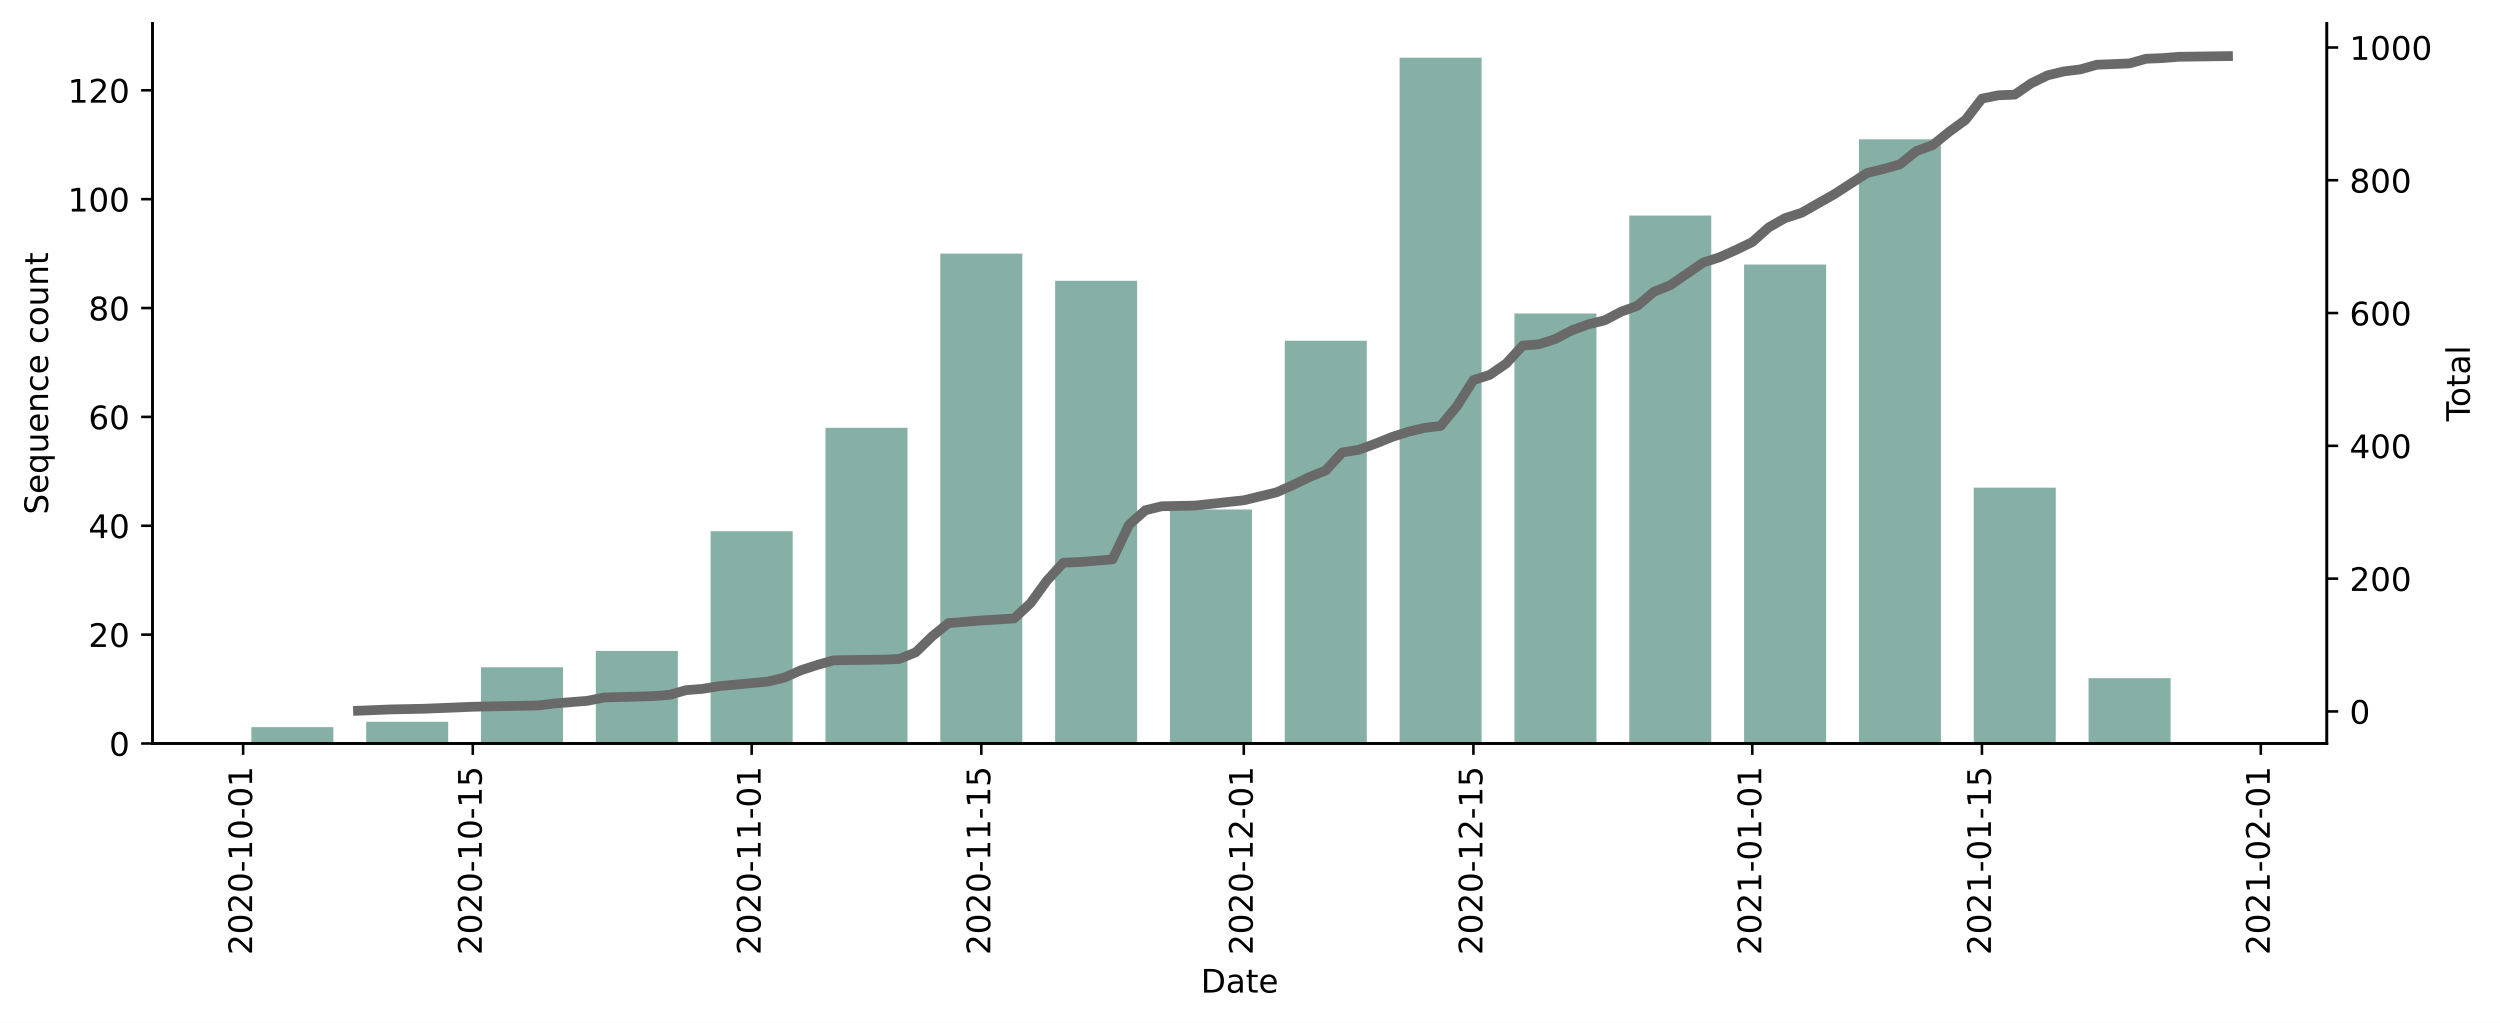
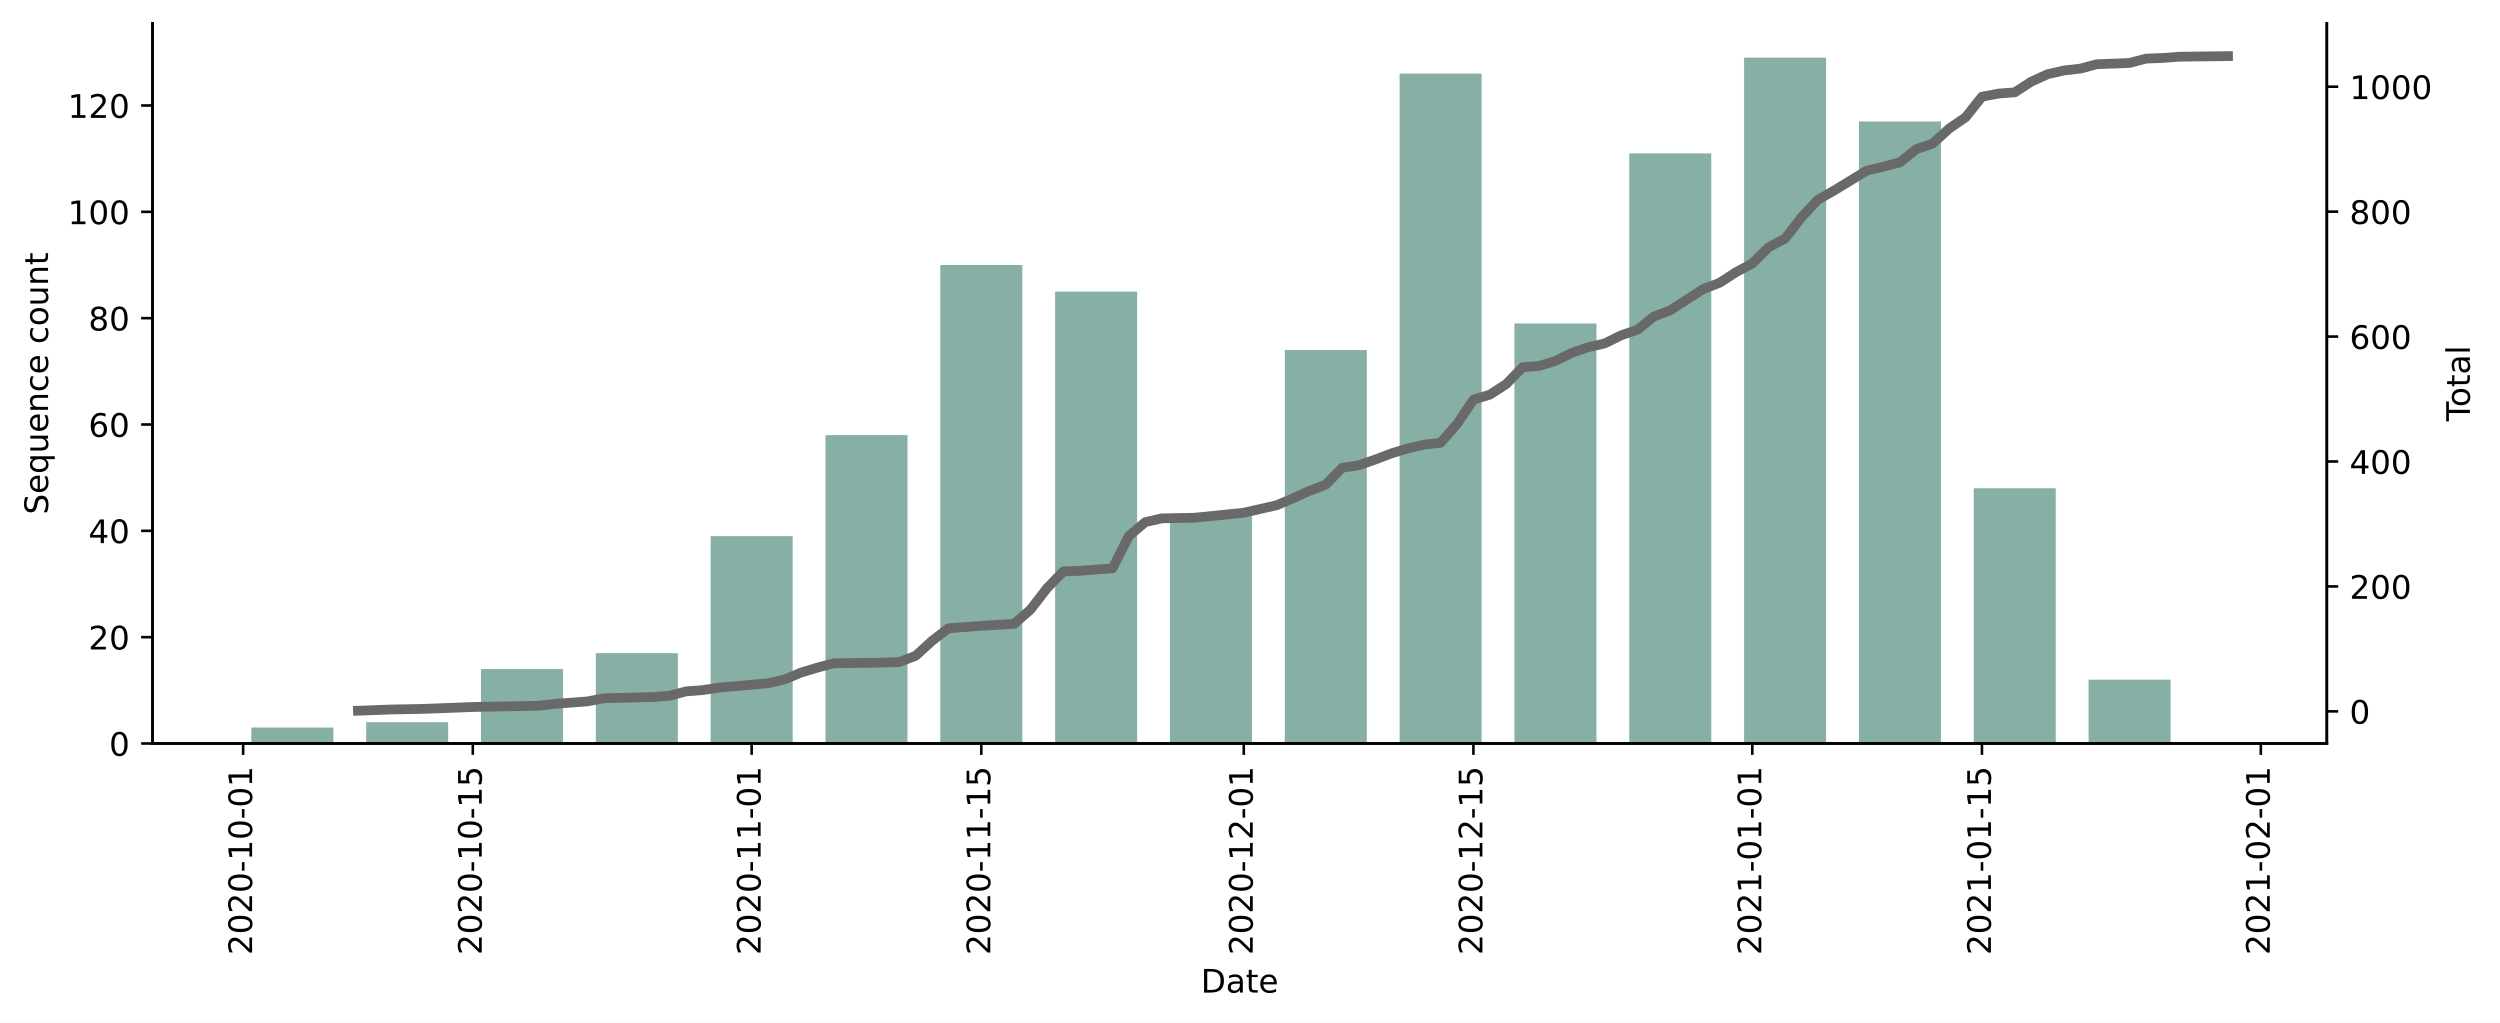
<svg xmlns="http://www.w3.org/2000/svg" xmlns:xlink="http://www.w3.org/1999/xlink" height="314.954pt" version="1.1" viewBox="0 0 769.894 314.954" width="769.894pt">
  <defs>
    <style type="text/css">*{stroke-linecap:butt;stroke-linejoin:round;}</style>
  </defs>
  <g id="figure_1">
    <g id="patch_1">
      <path d="M 0 314.954  L 769.894 314.954  L 769.894 0  L 0 0  z " style="fill:#ffffff;" />
    </g>
    <g id="axes_1">
      <g id="patch_2">
        <path d="M 46.966 228.96  L 716.566 228.96  L 716.566 7.2  L 46.966 7.2  z " style="fill:#ffffff;" />
      </g>
      <g id="patch_3">
-         <path clip-path="url(#pd4f99487d6)" d="M 77.402 228.96  L 102.66 228.96  L 102.66 223.931  L 77.402 223.931  z " style="fill:#86b0a6;" />
+         <path clip-path="url(#pb00c4562de)" d="M 77.402 228.96  L 102.66 228.96  L 102.66 224.048  L 77.402 224.048  z " style="fill:#86b0a6;" />
      </g>
      <g id="patch_4">
-         <path clip-path="url(#pd4f99487d6)" d="M 112.764 228.96  L 138.022 228.96  L 138.022 222.255  L 112.764 222.255  z " style="fill:#86b0a6;" />
+         <path clip-path="url(#pb00c4562de)" d="M 112.764 228.96  L 138.022 228.96  L 138.022 222.411  L 112.764 222.411  z " style="fill:#86b0a6;" />
      </g>
      <g id="patch_5">
-         <path clip-path="url(#pd4f99487d6)" d="M 148.125 228.96  L 173.384 228.96  L 173.384 205.493  L 148.125 205.493  z " style="fill:#86b0a6;" />
+         <path clip-path="url(#pb00c4562de)" d="M 148.125 228.96  L 173.384 228.96  L 173.384 206.039  L 148.125 206.039  z " style="fill:#86b0a6;" />
      </g>
      <g id="patch_6">
-         <path clip-path="url(#pd4f99487d6)" d="M 183.487 228.96  L 208.746 228.96  L 208.746 200.465  L 183.487 200.465  z " style="fill:#86b0a6;" />
+         <path clip-path="url(#pb00c4562de)" d="M 183.487 228.96  L 208.746 228.96  L 208.746 201.127  L 183.487 201.127  z " style="fill:#86b0a6;" />
      </g>
      <g id="patch_7">
-         <path clip-path="url(#pd4f99487d6)" d="M 218.849 228.96  L 244.107 228.96  L 244.107 163.589  L 218.849 163.589  z " style="fill:#86b0a6;" />
+         <path clip-path="url(#pb00c4562de)" d="M 218.849 228.96  L 244.107 228.96  L 244.107 165.109  L 218.849 165.109  z " style="fill:#86b0a6;" />
      </g>
      <g id="patch_8">
-         <path clip-path="url(#pd4f99487d6)" d="M 254.211 228.96  L 279.469 228.96  L 279.469 131.741  L 254.211 131.741  z " style="fill:#86b0a6;" />
+         <path clip-path="url(#pb00c4562de)" d="M 254.211 228.96  L 279.469 228.96  L 279.469 134.002  L 254.211 134.002  z " style="fill:#86b0a6;" />
      </g>
      <g id="patch_9">
-         <path clip-path="url(#pd4f99487d6)" d="M 289.572 228.96  L 314.831 228.96  L 314.831 78.103  L 289.572 78.103  z " style="fill:#86b0a6;" />
+         <path clip-path="url(#pb00c4562de)" d="M 289.572 228.96  L 314.831 228.96  L 314.831 81.611  L 289.572 81.611  z " style="fill:#86b0a6;" />
      </g>
      <g id="patch_10">
-         <path clip-path="url(#pd4f99487d6)" d="M 324.934 228.96  L 350.193 228.96  L 350.193 86.484  L 324.934 86.484  z " style="fill:#86b0a6;" />
+         <path clip-path="url(#pb00c4562de)" d="M 324.934 228.96  L 350.193 228.96  L 350.193 89.797  L 324.934 89.797  z " style="fill:#86b0a6;" />
      </g>
      <g id="patch_11">
-         <path clip-path="url(#pd4f99487d6)" d="M 360.296 228.96  L 385.554 228.96  L 385.554 156.884  L 360.296 156.884  z " style="fill:#86b0a6;" />
+         <path clip-path="url(#pb00c4562de)" d="M 360.296 228.96  L 385.554 228.96  L 385.554 158.56  L 360.296 158.56  z " style="fill:#86b0a6;" />
      </g>
      <g id="patch_12">
-         <path clip-path="url(#pd4f99487d6)" d="M 395.658 228.96  L 420.916 228.96  L 420.916 104.922  L 395.658 104.922  z " style="fill:#86b0a6;" />
+         <path clip-path="url(#pb00c4562de)" d="M 395.658 228.96  L 420.916 228.96  L 420.916 107.807  L 395.658 107.807  z " style="fill:#86b0a6;" />
      </g>
      <g id="patch_13">
-         <path clip-path="url(#pd4f99487d6)" d="M 431.019 228.96  L 456.278 228.96  L 456.278 17.76  L 431.019 17.76  z " style="fill:#86b0a6;" />
+         <path clip-path="url(#pb00c4562de)" d="M 431.019 228.96  L 456.278 228.96  L 456.278 22.672  L 431.019 22.672  z " style="fill:#86b0a6;" />
      </g>
      <g id="patch_14">
-         <path clip-path="url(#pd4f99487d6)" d="M 466.381 228.96  L 491.64 228.96  L 491.64 96.541  L 466.381 96.541  z " style="fill:#86b0a6;" />
+         <path clip-path="url(#pb00c4562de)" d="M 466.381 228.96  L 491.64 228.96  L 491.64 99.62  L 466.381 99.62  z " style="fill:#86b0a6;" />
      </g>
      <g id="patch_15">
-         <path clip-path="url(#pd4f99487d6)" d="M 501.743 228.96  L 527.001 228.96  L 527.001 66.37  L 501.743 66.37  z " style="fill:#86b0a6;" />
+         <path clip-path="url(#pb00c4562de)" d="M 501.743 228.96  L 527.001 228.96  L 527.001 47.23  L 501.743 47.23  z " style="fill:#86b0a6;" />
      </g>
      <g id="patch_16">
-         <path clip-path="url(#pd4f99487d6)" d="M 537.105 228.96  L 562.363 228.96  L 562.363 81.455  L 537.105 81.455  z " style="fill:#86b0a6;" />
+         <path clip-path="url(#pb00c4562de)" d="M 537.105 228.96  L 562.363 228.96  L 562.363 17.76  L 537.105 17.76  z " style="fill:#86b0a6;" />
      </g>
      <g id="patch_17">
-         <path clip-path="url(#pd4f99487d6)" d="M 572.466 228.96  L 597.725 228.96  L 597.725 42.903  L 572.466 42.903  z " style="fill:#86b0a6;" />
+         <path clip-path="url(#pb00c4562de)" d="M 572.466 228.96  L 597.725 228.96  L 597.725 37.407  L 572.466 37.407  z " style="fill:#86b0a6;" />
      </g>
      <g id="patch_18">
-         <path clip-path="url(#pd4f99487d6)" d="M 607.828 228.96  L 633.087 228.96  L 633.087 150.179  L 607.828 150.179  z " style="fill:#86b0a6;" />
+         <path clip-path="url(#pb00c4562de)" d="M 607.828 228.96  L 633.087 228.96  L 633.087 150.374  L 607.828 150.374  z " style="fill:#86b0a6;" />
      </g>
      <g id="patch_19">
-         <path clip-path="url(#pd4f99487d6)" d="M 643.19 228.96  L 668.448 228.96  L 668.448 208.846  L 643.19 208.846  z " style="fill:#86b0a6;" />
+         <path clip-path="url(#pb00c4562de)" d="M 643.19 228.96  L 668.448 228.96  L 668.448 209.313  L 643.19 209.313  z " style="fill:#86b0a6;" />
      </g>
      <g id="matplotlib.axis_1">
        <g id="xtick_1">
          <g id="line2d_1">
            <defs>
-               <path d="M 0 0  L 0 3.5  " id="mf3983621ea" style="stroke:#000000;stroke-width:0.8;" />
+               <path d="M 0 0  L 0 3.5  " id="mc19932857e" style="stroke:#000000;stroke-width:0.8;" />
            </defs>
            <g>
-               <use style="stroke:#000000;stroke-width:0.8;" x="74.876" xlink:href="#mf3983621ea" y="228.96" />
+               <use style="stroke:#000000;stroke-width:0.8;" x="74.876" xlink:href="#mc19932857e" y="228.96" />
            </g>
          </g>
          <g id="text_1">
            <g transform="translate(77.63552 294.0756)rotate(-90)scale(0.1 -0.1)">
              <defs>
                <path d="M 19.188 8.297  L 53.609 8.297  L 53.609 0  L 7.328 0  L 7.328 8.297  Q 12.938 14.109 22.625 23.891  Q 32.328 33.688 34.812 36.531  Q 39.547 41.844 41.422 45.531  Q 43.312 49.219 43.312 52.781  Q 43.312 58.594 39.234 62.25  Q 35.156 65.922 28.609 65.922  Q 23.969 65.922 18.812 64.312  Q 13.672 62.703 7.812 59.422  L 7.812 69.391  Q 13.766 71.781 18.938 73  Q 24.125 74.219 28.422 74.219  Q 39.75 74.219 46.484 68.547  Q 53.219 62.891 53.219 53.422  Q 53.219 48.922 51.531 44.891  Q 49.859 40.875 45.406 35.406  Q 44.188 33.984 37.641 27.219  Q 31.109 20.453 19.188 8.297  z " id="DejaVuSans-50" />
                <path d="M 31.781 66.406  Q 24.172 66.406 20.328 58.906  Q 16.5 51.422 16.5 36.375  Q 16.5 21.391 20.328 13.891  Q 24.172 6.391 31.781 6.391  Q 39.453 6.391 43.281 13.891  Q 47.125 21.391 47.125 36.375  Q 47.125 51.422 43.281 58.906  Q 39.453 66.406 31.781 66.406  z M 31.781 74.219  Q 44.047 74.219 50.516 64.516  Q 56.984 54.828 56.984 36.375  Q 56.984 17.969 50.516 8.266  Q 44.047 -1.422 31.781 -1.422  Q 19.531 -1.422 13.062 8.266  Q 6.594 17.969 6.594 36.375  Q 6.594 54.828 13.062 64.516  Q 19.531 74.219 31.781 74.219  z " id="DejaVuSans-48" />
                <path d="M 4.891 31.391  L 31.203 31.391  L 31.203 23.391  L 4.891 23.391  z " id="DejaVuSans-45" />
                <path d="M 12.406 8.297  L 28.516 8.297  L 28.516 63.922  L 10.984 60.406  L 10.984 69.391  L 28.422 72.906  L 38.281 72.906  L 38.281 8.297  L 54.391 8.297  L 54.391 0  L 12.406 0  z " id="DejaVuSans-49" />
              </defs>
              <use xlink:href="#DejaVuSans-50" />
              <use x="63.623" xlink:href="#DejaVuSans-48" />
              <use x="127.246" xlink:href="#DejaVuSans-50" />
              <use x="190.869" xlink:href="#DejaVuSans-48" />
              <use x="254.492" xlink:href="#DejaVuSans-45" />
              <use x="290.576" xlink:href="#DejaVuSans-49" />
              <use x="354.199" xlink:href="#DejaVuSans-48" />
              <use x="417.822" xlink:href="#DejaVuSans-45" />
              <use x="453.906" xlink:href="#DejaVuSans-48" />
              <use x="517.529" xlink:href="#DejaVuSans-49" />
            </g>
          </g>
        </g>
        <g id="xtick_2">
          <g id="line2d_2">
            <g>
-               <use style="stroke:#000000;stroke-width:0.8;" x="145.6" xlink:href="#mf3983621ea" y="228.96" />
+               <use style="stroke:#000000;stroke-width:0.8;" x="145.6" xlink:href="#mc19932857e" y="228.96" />
            </g>
          </g>
          <g id="text_2">
            <g transform="translate(148.359 294.0756)rotate(-90)scale(0.1 -0.1)">
              <defs>
                <path d="M 10.797 72.906  L 49.516 72.906  L 49.516 64.594  L 19.828 64.594  L 19.828 46.734  Q 21.969 47.469 24.109 47.828  Q 26.266 48.188 28.422 48.188  Q 40.625 48.188 47.75 41.5  Q 54.891 34.812 54.891 23.391  Q 54.891 11.625 47.562 5.094  Q 40.234 -1.422 26.906 -1.422  Q 22.312 -1.422 17.547 -0.641  Q 12.797 0.141 7.719 1.703  L 7.719 11.625  Q 12.109 9.234 16.797 8.062  Q 21.484 6.891 26.703 6.891  Q 35.156 6.891 40.078 11.328  Q 45.016 15.766 45.016 23.391  Q 45.016 31 40.078 35.438  Q 35.156 39.891 26.703 39.891  Q 22.75 39.891 18.812 39.016  Q 14.891 38.141 10.797 36.281  z " id="DejaVuSans-53" />
              </defs>
              <use xlink:href="#DejaVuSans-50" />
              <use x="63.623" xlink:href="#DejaVuSans-48" />
              <use x="127.246" xlink:href="#DejaVuSans-50" />
              <use x="190.869" xlink:href="#DejaVuSans-48" />
              <use x="254.492" xlink:href="#DejaVuSans-45" />
              <use x="290.576" xlink:href="#DejaVuSans-49" />
              <use x="354.199" xlink:href="#DejaVuSans-48" />
              <use x="417.822" xlink:href="#DejaVuSans-45" />
              <use x="453.906" xlink:href="#DejaVuSans-49" />
              <use x="517.529" xlink:href="#DejaVuSans-53" />
            </g>
          </g>
        </g>
        <g id="xtick_3">
          <g id="line2d_3">
            <g>
-               <use style="stroke:#000000;stroke-width:0.8;" x="231.478" xlink:href="#mf3983621ea" y="228.96" />
+               <use style="stroke:#000000;stroke-width:0.8;" x="231.478" xlink:href="#mc19932857e" y="228.96" />
            </g>
          </g>
          <g id="text_3">
            <g transform="translate(234.2376 294.0756)rotate(-90)scale(0.1 -0.1)">
              <use xlink:href="#DejaVuSans-50" />
              <use x="63.623" xlink:href="#DejaVuSans-48" />
              <use x="127.246" xlink:href="#DejaVuSans-50" />
              <use x="190.869" xlink:href="#DejaVuSans-48" />
              <use x="254.492" xlink:href="#DejaVuSans-45" />
              <use x="290.576" xlink:href="#DejaVuSans-49" />
              <use x="354.199" xlink:href="#DejaVuSans-49" />
              <use x="417.822" xlink:href="#DejaVuSans-45" />
              <use x="453.906" xlink:href="#DejaVuSans-48" />
              <use x="517.529" xlink:href="#DejaVuSans-49" />
            </g>
          </g>
        </g>
        <g id="xtick_4">
          <g id="line2d_4">
            <g>
-               <use style="stroke:#000000;stroke-width:0.8;" x="302.202" xlink:href="#mf3983621ea" y="228.96" />
+               <use style="stroke:#000000;stroke-width:0.8;" x="302.202" xlink:href="#mc19932857e" y="228.96" />
            </g>
          </g>
          <g id="text_4">
            <g transform="translate(304.9611 294.0756)rotate(-90)scale(0.1 -0.1)">
              <use xlink:href="#DejaVuSans-50" />
              <use x="63.623" xlink:href="#DejaVuSans-48" />
              <use x="127.246" xlink:href="#DejaVuSans-50" />
              <use x="190.869" xlink:href="#DejaVuSans-48" />
              <use x="254.492" xlink:href="#DejaVuSans-45" />
              <use x="290.576" xlink:href="#DejaVuSans-49" />
              <use x="354.199" xlink:href="#DejaVuSans-49" />
              <use x="417.822" xlink:href="#DejaVuSans-45" />
              <use x="453.906" xlink:href="#DejaVuSans-49" />
              <use x="517.529" xlink:href="#DejaVuSans-53" />
            </g>
          </g>
        </g>
        <g id="xtick_5">
          <g id="line2d_5">
            <g>
-               <use style="stroke:#000000;stroke-width:0.8;" x="383.029" xlink:href="#mf3983621ea" y="228.96" />
+               <use style="stroke:#000000;stroke-width:0.8;" x="383.029" xlink:href="#mc19932857e" y="228.96" />
            </g>
          </g>
          <g id="text_5">
            <g transform="translate(385.7879 294.0756)rotate(-90)scale(0.1 -0.1)">
              <use xlink:href="#DejaVuSans-50" />
              <use x="63.623" xlink:href="#DejaVuSans-48" />
              <use x="127.246" xlink:href="#DejaVuSans-50" />
              <use x="190.869" xlink:href="#DejaVuSans-48" />
              <use x="254.492" xlink:href="#DejaVuSans-45" />
              <use x="290.576" xlink:href="#DejaVuSans-49" />
              <use x="354.199" xlink:href="#DejaVuSans-50" />
              <use x="417.822" xlink:href="#DejaVuSans-45" />
              <use x="453.906" xlink:href="#DejaVuSans-48" />
              <use x="517.529" xlink:href="#DejaVuSans-49" />
            </g>
          </g>
        </g>
        <g id="xtick_6">
          <g id="line2d_6">
            <g>
-               <use style="stroke:#000000;stroke-width:0.8;" x="453.752" xlink:href="#mf3983621ea" y="228.96" />
+               <use style="stroke:#000000;stroke-width:0.8;" x="453.752" xlink:href="#mc19932857e" y="228.96" />
            </g>
          </g>
          <g id="text_6">
            <g transform="translate(456.5114 294.0756)rotate(-90)scale(0.1 -0.1)">
              <use xlink:href="#DejaVuSans-50" />
              <use x="63.623" xlink:href="#DejaVuSans-48" />
              <use x="127.246" xlink:href="#DejaVuSans-50" />
              <use x="190.869" xlink:href="#DejaVuSans-48" />
              <use x="254.492" xlink:href="#DejaVuSans-45" />
              <use x="290.576" xlink:href="#DejaVuSans-49" />
              <use x="354.199" xlink:href="#DejaVuSans-50" />
              <use x="417.822" xlink:href="#DejaVuSans-45" />
              <use x="453.906" xlink:href="#DejaVuSans-49" />
              <use x="517.529" xlink:href="#DejaVuSans-53" />
            </g>
          </g>
        </g>
        <g id="xtick_7">
          <g id="line2d_7">
            <g>
-               <use style="stroke:#000000;stroke-width:0.8;" x="539.631" xlink:href="#mf3983621ea" y="228.96" />
+               <use style="stroke:#000000;stroke-width:0.8;" x="539.631" xlink:href="#mc19932857e" y="228.96" />
            </g>
          </g>
          <g id="text_7">
            <g transform="translate(542.39 294.0756)rotate(-90)scale(0.1 -0.1)">
              <use xlink:href="#DejaVuSans-50" />
              <use x="63.623" xlink:href="#DejaVuSans-48" />
              <use x="127.246" xlink:href="#DejaVuSans-50" />
              <use x="190.869" xlink:href="#DejaVuSans-49" />
              <use x="254.492" xlink:href="#DejaVuSans-45" />
              <use x="290.576" xlink:href="#DejaVuSans-48" />
              <use x="354.199" xlink:href="#DejaVuSans-49" />
              <use x="417.822" xlink:href="#DejaVuSans-45" />
              <use x="453.906" xlink:href="#DejaVuSans-48" />
              <use x="517.529" xlink:href="#DejaVuSans-49" />
            </g>
          </g>
        </g>
        <g id="xtick_8">
          <g id="line2d_8">
            <g>
-               <use style="stroke:#000000;stroke-width:0.8;" x="610.354" xlink:href="#mf3983621ea" y="228.96" />
+               <use style="stroke:#000000;stroke-width:0.8;" x="610.354" xlink:href="#mc19932857e" y="228.96" />
            </g>
          </g>
          <g id="text_8">
            <g transform="translate(613.1135 294.0756)rotate(-90)scale(0.1 -0.1)">
              <use xlink:href="#DejaVuSans-50" />
              <use x="63.623" xlink:href="#DejaVuSans-48" />
              <use x="127.246" xlink:href="#DejaVuSans-50" />
              <use x="190.869" xlink:href="#DejaVuSans-49" />
              <use x="254.492" xlink:href="#DejaVuSans-45" />
              <use x="290.576" xlink:href="#DejaVuSans-48" />
              <use x="354.199" xlink:href="#DejaVuSans-49" />
              <use x="417.822" xlink:href="#DejaVuSans-45" />
              <use x="453.906" xlink:href="#DejaVuSans-49" />
              <use x="517.529" xlink:href="#DejaVuSans-53" />
            </g>
          </g>
        </g>
        <g id="xtick_9">
          <g id="line2d_9">
            <g>
-               <use style="stroke:#000000;stroke-width:0.8;" x="696.233" xlink:href="#mf3983621ea" y="228.96" />
+               <use style="stroke:#000000;stroke-width:0.8;" x="696.233" xlink:href="#mc19932857e" y="228.96" />
            </g>
          </g>
          <g id="text_9">
            <g transform="translate(698.992 294.0756)rotate(-90)scale(0.1 -0.1)">
              <use xlink:href="#DejaVuSans-50" />
              <use x="63.623" xlink:href="#DejaVuSans-48" />
              <use x="127.246" xlink:href="#DejaVuSans-50" />
              <use x="190.869" xlink:href="#DejaVuSans-49" />
              <use x="254.492" xlink:href="#DejaVuSans-45" />
              <use x="290.576" xlink:href="#DejaVuSans-48" />
              <use x="354.199" xlink:href="#DejaVuSans-50" />
              <use x="417.822" xlink:href="#DejaVuSans-45" />
              <use x="453.906" xlink:href="#DejaVuSans-48" />
              <use x="517.529" xlink:href="#DejaVuSans-49" />
            </g>
          </g>
        </g>
        <g id="text_10">
          <g transform="translate(369.8148 305.6741)scale(0.1 -0.1)">
            <defs>
              <path d="M 19.672 64.797  L 19.672 8.109  L 31.594 8.109  Q 46.688 8.109 53.688 14.938  Q 60.688 21.781 60.688 36.531  Q 60.688 51.172 53.688 57.984  Q 46.688 64.797 31.594 64.797  z M 9.812 72.906  L 30.078 72.906  Q 51.266 72.906 61.172 64.094  Q 71.094 55.281 71.094 36.531  Q 71.094 17.672 61.125 8.828  Q 51.172 0 30.078 0  L 9.812 0  z " id="DejaVuSans-68" />
              <path d="M 34.281 27.484  Q 23.391 27.484 19.188 25  Q 14.984 22.516 14.984 16.5  Q 14.984 11.719 18.141 8.906  Q 21.297 6.109 26.703 6.109  Q 34.188 6.109 38.703 11.406  Q 43.219 16.703 43.219 25.484  L 43.219 27.484  z M 52.203 31.203  L 52.203 0  L 43.219 0  L 43.219 8.297  Q 40.141 3.328 35.547 0.953  Q 30.953 -1.422 24.312 -1.422  Q 15.922 -1.422 10.953 3.297  Q 6 8.016 6 15.922  Q 6 25.141 12.172 29.828  Q 18.359 34.516 30.609 34.516  L 43.219 34.516  L 43.219 35.406  Q 43.219 41.609 39.141 45  Q 35.062 48.391 27.688 48.391  Q 23 48.391 18.547 47.266  Q 14.109 46.141 10.016 43.891  L 10.016 52.203  Q 14.938 54.109 19.578 55.047  Q 24.219 56 28.609 56  Q 40.484 56 46.344 49.844  Q 52.203 43.703 52.203 31.203  z " id="DejaVuSans-97" />
              <path d="M 18.312 70.219  L 18.312 54.688  L 36.812 54.688  L 36.812 47.703  L 18.312 47.703  L 18.312 18.016  Q 18.312 11.328 20.141 9.422  Q 21.969 7.516 27.594 7.516  L 36.812 7.516  L 36.812 0  L 27.594 0  Q 17.188 0 13.234 3.875  Q 9.281 7.766 9.281 18.016  L 9.281 47.703  L 2.688 47.703  L 2.688 54.688  L 9.281 54.688  L 9.281 70.219  z " id="DejaVuSans-116" />
              <path d="M 56.203 29.594  L 56.203 25.203  L 14.891 25.203  Q 15.484 15.922 20.484 11.062  Q 25.484 6.203 34.422 6.203  Q 39.594 6.203 44.453 7.469  Q 49.312 8.734 54.109 11.281  L 54.109 2.781  Q 49.266 0.734 44.188 -0.344  Q 39.109 -1.422 33.891 -1.422  Q 20.797 -1.422 13.156 6.188  Q 5.516 13.812 5.516 26.812  Q 5.516 40.234 12.766 48.109  Q 20.016 56 32.328 56  Q 43.359 56 49.781 48.891  Q 56.203 41.797 56.203 29.594  z M 47.219 32.234  Q 47.125 39.594 43.094 43.984  Q 39.062 48.391 32.422 48.391  Q 24.906 48.391 20.391 44.141  Q 15.875 39.891 15.188 32.172  z " id="DejaVuSans-101" />
            </defs>
            <use xlink:href="#DejaVuSans-68" />
            <use x="77.002" xlink:href="#DejaVuSans-97" />
            <use x="138.281" xlink:href="#DejaVuSans-116" />
            <use x="177.49" xlink:href="#DejaVuSans-101" />
          </g>
        </g>
      </g>
      <g id="matplotlib.axis_2">
        <g id="ytick_1">
          <g id="line2d_10">
            <defs>
-               <path d="M 0 0  L -3.5 0  " id="m99721410e8" style="stroke:#000000;stroke-width:0.8;" />
+               <path d="M 0 0  L -3.5 0  " id="m60f7d130c3" style="stroke:#000000;stroke-width:0.8;" />
            </defs>
            <g>
-               <use style="stroke:#000000;stroke-width:0.8;" x="46.966" xlink:href="#m99721410e8" y="228.96" />
+               <use style="stroke:#000000;stroke-width:0.8;" x="46.966" xlink:href="#m60f7d130c3" y="228.96" />
            </g>
          </g>
          <g id="text_11">
            <g transform="translate(33.60312 232.7592)scale(0.1 -0.1)">
              <use xlink:href="#DejaVuSans-48" />
            </g>
          </g>
        </g>
        <g id="ytick_2">
          <g id="line2d_11">
            <g>
-               <use style="stroke:#000000;stroke-width:0.8;" x="46.966" xlink:href="#m99721410e8" y="195.436" />
+               <use style="stroke:#000000;stroke-width:0.8;" x="46.966" xlink:href="#m60f7d130c3" y="196.216" />
            </g>
          </g>
          <g id="text_12">
-             <g transform="translate(27.24063 199.2354)scale(0.1 -0.1)">
+             <g transform="translate(27.24063 200.015)scale(0.1 -0.1)">
              <use xlink:href="#DejaVuSans-50" />
              <use x="63.623" xlink:href="#DejaVuSans-48" />
            </g>
          </g>
        </g>
        <g id="ytick_3">
          <g id="line2d_12">
            <g>
-               <use style="stroke:#000000;stroke-width:0.8;" x="46.966" xlink:href="#m99721410e8" y="161.912" />
+               <use style="stroke:#000000;stroke-width:0.8;" x="46.966" xlink:href="#m60f7d130c3" y="163.472" />
            </g>
          </g>
          <g id="text_13">
-             <g transform="translate(27.24063 165.7116)scale(0.1 -0.1)">
+             <g transform="translate(27.24063 167.2708)scale(0.1 -0.1)">
              <defs>
                <path d="M 37.797 64.312  L 12.891 25.391  L 37.797 25.391  z M 35.203 72.906  L 47.609 72.906  L 47.609 25.391  L 58.016 25.391  L 58.016 17.188  L 47.609 17.188  L 47.609 0  L 37.797 0  L 37.797 17.188  L 4.891 17.188  L 4.891 26.703  z " id="DejaVuSans-52" />
              </defs>
              <use xlink:href="#DejaVuSans-52" />
              <use x="63.623" xlink:href="#DejaVuSans-48" />
            </g>
          </g>
        </g>
        <g id="ytick_4">
          <g id="line2d_13">
            <g>
-               <use style="stroke:#000000;stroke-width:0.8;" x="46.966" xlink:href="#m99721410e8" y="128.389" />
+               <use style="stroke:#000000;stroke-width:0.8;" x="46.966" xlink:href="#m60f7d130c3" y="130.727" />
            </g>
          </g>
          <g id="text_14">
-             <g transform="translate(27.24063 132.1878)scale(0.1 -0.1)">
+             <g transform="translate(27.24063 134.5267)scale(0.1 -0.1)">
              <defs>
                <path d="M 33.016 40.375  Q 26.375 40.375 22.484 35.828  Q 18.609 31.297 18.609 23.391  Q 18.609 15.531 22.484 10.953  Q 26.375 6.391 33.016 6.391  Q 39.656 6.391 43.531 10.953  Q 47.406 15.531 47.406 23.391  Q 47.406 31.297 43.531 35.828  Q 39.656 40.375 33.016 40.375  z M 52.594 71.297  L 52.594 62.312  Q 48.875 64.062 45.094 64.984  Q 41.312 65.922 37.594 65.922  Q 27.828 65.922 22.672 59.328  Q 17.531 52.734 16.797 39.406  Q 19.672 43.656 24.016 45.922  Q 28.375 48.188 33.594 48.188  Q 44.578 48.188 50.953 41.516  Q 57.328 34.859 57.328 23.391  Q 57.328 12.156 50.688 5.359  Q 44.047 -1.422 33.016 -1.422  Q 20.359 -1.422 13.672 8.266  Q 6.984 17.969 6.984 36.375  Q 6.984 53.656 15.188 63.938  Q 23.391 74.219 37.203 74.219  Q 40.922 74.219 44.703 73.484  Q 48.484 72.75 52.594 71.297  z " id="DejaVuSans-54" />
              </defs>
              <use xlink:href="#DejaVuSans-54" />
              <use x="63.623" xlink:href="#DejaVuSans-48" />
            </g>
          </g>
        </g>
        <g id="ytick_5">
          <g id="line2d_14">
            <g>
-               <use style="stroke:#000000;stroke-width:0.8;" x="46.966" xlink:href="#m99721410e8" y="94.865" />
+               <use style="stroke:#000000;stroke-width:0.8;" x="46.966" xlink:href="#m60f7d130c3" y="97.983" />
            </g>
          </g>
          <g id="text_15">
-             <g transform="translate(27.24063 98.66398)scale(0.1 -0.1)">
+             <g transform="translate(27.24063 101.7825)scale(0.1 -0.1)">
              <defs>
                <path d="M 31.781 34.625  Q 24.75 34.625 20.719 30.859  Q 16.703 27.094 16.703 20.516  Q 16.703 13.922 20.719 10.156  Q 24.75 6.391 31.781 6.391  Q 38.812 6.391 42.859 10.172  Q 46.922 13.969 46.922 20.516  Q 46.922 27.094 42.891 30.859  Q 38.875 34.625 31.781 34.625  z M 21.922 38.812  Q 15.578 40.375 12.031 44.719  Q 8.5 49.078 8.5 55.328  Q 8.5 64.062 14.719 69.141  Q 20.953 74.219 31.781 74.219  Q 42.672 74.219 48.875 69.141  Q 55.078 64.062 55.078 55.328  Q 55.078 49.078 51.531 44.719  Q 48 40.375 41.703 38.812  Q 48.828 37.156 52.797 32.312  Q 56.781 27.484 56.781 20.516  Q 56.781 9.906 50.312 4.234  Q 43.844 -1.422 31.781 -1.422  Q 19.734 -1.422 13.25 4.234  Q 6.781 9.906 6.781 20.516  Q 6.781 27.484 10.781 32.312  Q 14.797 37.156 21.922 38.812  z M 18.312 54.391  Q 18.312 48.734 21.844 45.562  Q 25.391 42.391 31.781 42.391  Q 38.141 42.391 41.719 45.562  Q 45.312 48.734 45.312 54.391  Q 45.312 60.062 41.719 63.234  Q 38.141 66.406 31.781 66.406  Q 25.391 66.406 21.844 63.234  Q 18.312 60.062 18.312 54.391  z " id="DejaVuSans-56" />
              </defs>
              <use xlink:href="#DejaVuSans-56" />
              <use x="63.623" xlink:href="#DejaVuSans-48" />
            </g>
          </g>
        </g>
        <g id="ytick_6">
          <g id="line2d_15">
            <g>
-               <use style="stroke:#000000;stroke-width:0.8;" x="46.966" xlink:href="#m99721410e8" y="61.341" />
+               <use style="stroke:#000000;stroke-width:0.8;" x="46.966" xlink:href="#m60f7d130c3" y="65.239" />
            </g>
          </g>
          <g id="text_16">
-             <g transform="translate(20.87813 65.14017)scale(0.1 -0.1)">
+             <g transform="translate(20.87813 69.03829)scale(0.1 -0.1)">
              <use xlink:href="#DejaVuSans-49" />
              <use x="63.623" xlink:href="#DejaVuSans-48" />
              <use x="127.246" xlink:href="#DejaVuSans-48" />
            </g>
          </g>
        </g>
        <g id="ytick_7">
          <g id="line2d_16">
            <g>
-               <use style="stroke:#000000;stroke-width:0.8;" x="46.966" xlink:href="#m99721410e8" y="27.817" />
+               <use style="stroke:#000000;stroke-width:0.8;" x="46.966" xlink:href="#m60f7d130c3" y="32.495" />
            </g>
          </g>
          <g id="text_17">
-             <g transform="translate(20.87813 31.61636)scale(0.1 -0.1)">
+             <g transform="translate(20.87813 36.2941)scale(0.1 -0.1)">
              <use xlink:href="#DejaVuSans-49" />
              <use x="63.623" xlink:href="#DejaVuSans-50" />
              <use x="127.246" xlink:href="#DejaVuSans-48" />
            </g>
          </g>
        </g>
        <g id="text_18">
          <g transform="translate(14.79844 158.4402)rotate(-90)scale(0.1 -0.1)">
            <defs>
              <path d="M 53.516 70.516  L 53.516 60.891  Q 47.906 63.578 42.922 64.891  Q 37.938 66.219 33.297 66.219  Q 25.25 66.219 20.875 63.094  Q 16.5 59.969 16.5 54.203  Q 16.5 49.359 19.406 46.891  Q 22.312 44.438 30.422 42.922  L 36.375 41.703  Q 47.406 39.594 52.656 34.297  Q 57.906 29 57.906 20.125  Q 57.906 9.516 50.797 4.047  Q 43.703 -1.422 29.984 -1.422  Q 24.812 -1.422 18.969 -0.25  Q 13.141 0.922 6.891 3.219  L 6.891 13.375  Q 12.891 10.016 18.656 8.297  Q 24.422 6.594 29.984 6.594  Q 38.422 6.594 43.016 9.906  Q 47.609 13.234 47.609 19.391  Q 47.609 24.75 44.312 27.781  Q 41.016 30.812 33.5 32.328  L 27.484 33.5  Q 16.453 35.688 11.516 40.375  Q 6.594 45.062 6.594 53.422  Q 6.594 63.094 13.406 68.656  Q 20.219 74.219 32.172 74.219  Q 37.312 74.219 42.625 73.281  Q 47.953 72.359 53.516 70.516  z " id="DejaVuSans-83" />
              <path d="M 14.797 27.297  Q 14.797 17.391 18.875 11.75  Q 22.953 6.109 30.078 6.109  Q 37.203 6.109 41.297 11.75  Q 45.406 17.391 45.406 27.297  Q 45.406 37.203 41.297 42.844  Q 37.203 48.484 30.078 48.484  Q 22.953 48.484 18.875 42.844  Q 14.797 37.203 14.797 27.297  z M 45.406 8.203  Q 42.578 3.328 38.25 0.953  Q 33.938 -1.422 27.875 -1.422  Q 17.969 -1.422 11.734 6.484  Q 5.516 14.406 5.516 27.297  Q 5.516 40.188 11.734 48.094  Q 17.969 56 27.875 56  Q 33.938 56 38.25 53.625  Q 42.578 51.266 45.406 46.391  L 45.406 54.688  L 54.391 54.688  L 54.391 -20.797  L 45.406 -20.797  z " id="DejaVuSans-113" />
              <path d="M 8.5 21.578  L 8.5 54.688  L 17.484 54.688  L 17.484 21.922  Q 17.484 14.156 20.5 10.266  Q 23.531 6.391 29.594 6.391  Q 36.859 6.391 41.078 11.031  Q 45.312 15.672 45.312 23.688  L 45.312 54.688  L 54.297 54.688  L 54.297 0  L 45.312 0  L 45.312 8.406  Q 42.047 3.422 37.719 1  Q 33.406 -1.422 27.688 -1.422  Q 18.266 -1.422 13.375 4.438  Q 8.5 10.297 8.5 21.578  z M 31.109 56  z " id="DejaVuSans-117" />
              <path d="M 54.891 33.016  L 54.891 0  L 45.906 0  L 45.906 32.719  Q 45.906 40.484 42.875 44.328  Q 39.844 48.188 33.797 48.188  Q 26.516 48.188 22.312 43.547  Q 18.109 38.922 18.109 30.906  L 18.109 0  L 9.078 0  L 9.078 54.688  L 18.109 54.688  L 18.109 46.188  Q 21.344 51.125 25.703 53.562  Q 30.078 56 35.797 56  Q 45.219 56 50.047 50.172  Q 54.891 44.344 54.891 33.016  z " id="DejaVuSans-110" />
              <path d="M 48.781 52.594  L 48.781 44.188  Q 44.969 46.297 41.141 47.344  Q 37.312 48.391 33.406 48.391  Q 24.656 48.391 19.812 42.844  Q 14.984 37.312 14.984 27.297  Q 14.984 17.281 19.812 11.734  Q 24.656 6.203 33.406 6.203  Q 37.312 6.203 41.141 7.25  Q 44.969 8.297 48.781 10.406  L 48.781 2.094  Q 45.016 0.344 40.984 -0.531  Q 36.969 -1.422 32.422 -1.422  Q 20.062 -1.422 12.781 6.344  Q 5.516 14.109 5.516 27.297  Q 5.516 40.672 12.859 48.328  Q 20.219 56 33.016 56  Q 37.156 56 41.109 55.141  Q 45.062 54.297 48.781 52.594  z " id="DejaVuSans-99" />
              <path id="DejaVuSans-32" />
              <path d="M 30.609 48.391  Q 23.391 48.391 19.188 42.75  Q 14.984 37.109 14.984 27.297  Q 14.984 17.484 19.156 11.844  Q 23.344 6.203 30.609 6.203  Q 37.797 6.203 41.984 11.859  Q 46.188 17.531 46.188 27.297  Q 46.188 37.016 41.984 42.703  Q 37.797 48.391 30.609 48.391  z M 30.609 56  Q 42.328 56 49.016 48.375  Q 55.719 40.766 55.719 27.297  Q 55.719 13.875 49.016 6.219  Q 42.328 -1.422 30.609 -1.422  Q 18.844 -1.422 12.172 6.219  Q 5.516 13.875 5.516 27.297  Q 5.516 40.766 12.172 48.375  Q 18.844 56 30.609 56  z " id="DejaVuSans-111" />
            </defs>
            <use xlink:href="#DejaVuSans-83" />
            <use x="63.477" xlink:href="#DejaVuSans-101" />
            <use x="125" xlink:href="#DejaVuSans-113" />
            <use x="188.477" xlink:href="#DejaVuSans-117" />
            <use x="251.855" xlink:href="#DejaVuSans-101" />
            <use x="313.379" xlink:href="#DejaVuSans-110" />
            <use x="376.758" xlink:href="#DejaVuSans-99" />
            <use x="431.738" xlink:href="#DejaVuSans-101" />
            <use x="493.262" xlink:href="#DejaVuSans-32" />
            <use x="525.049" xlink:href="#DejaVuSans-99" />
            <use x="580.029" xlink:href="#DejaVuSans-111" />
            <use x="641.211" xlink:href="#DejaVuSans-117" />
            <use x="704.59" xlink:href="#DejaVuSans-110" />
            <use x="767.969" xlink:href="#DejaVuSans-116" />
          </g>
        </g>
      </g>
      <g id="patch_20">
        <path d="M 46.966 228.96  L 46.966 7.2  " style="fill:none;stroke:#000000;stroke-linecap:square;stroke-linejoin:miter;stroke-width:0.8;" />
      </g>
      <g id="patch_21">
        <path d="M 716.566 228.96  L 716.566 7.2  " style="fill:none;stroke:#000000;stroke-linecap:square;stroke-linejoin:miter;stroke-width:0.8;" />
      </g>
      <g id="patch_22">
        <path d="M 46.966 228.96  L 716.566 228.96  " style="fill:none;stroke:#000000;stroke-linecap:square;stroke-linejoin:miter;stroke-width:0.8;" />
      </g>
    </g>
    <g id="axes_2">
      <g id="matplotlib.axis_3">
        <g id="ytick_8">
          <g id="line2d_17">
            <defs>
-               <path d="M 0 0  L 3.5 0  " id="m211b3fdda6" style="stroke:#000000;stroke-width:0.8;" />
+               <path d="M 0 0  L 3.5 0  " id="m7ac6a08617" style="stroke:#000000;stroke-width:0.8;" />
            </defs>
            <g>
-               <use style="stroke:#000000;stroke-width:0.8;" x="716.566" xlink:href="#m211b3fdda6" y="219.084" />
+               <use style="stroke:#000000;stroke-width:0.8;" x="716.566" xlink:href="#m7ac6a08617" y="219.072" />
            </g>
          </g>
          <g id="text_19">
-             <g transform="translate(723.5656 222.8837)scale(0.1 -0.1)">
+             <g transform="translate(723.5656 222.8716)scale(0.1 -0.1)">
              <use xlink:href="#DejaVuSans-48" />
            </g>
          </g>
        </g>
        <g id="ytick_9">
          <g id="line2d_18">
            <g>
-               <use style="stroke:#000000;stroke-width:0.8;" x="716.566" xlink:href="#m211b3fdda6" y="178.192" />
+               <use style="stroke:#000000;stroke-width:0.8;" x="716.566" xlink:href="#m7ac6a08617" y="180.599" />
            </g>
          </g>
          <g id="text_20">
-             <g transform="translate(723.5656 181.9912)scale(0.1 -0.1)">
+             <g transform="translate(723.5656 184.3983)scale(0.1 -0.1)">
              <use xlink:href="#DejaVuSans-50" />
              <use x="63.623" xlink:href="#DejaVuSans-48" />
              <use x="127.246" xlink:href="#DejaVuSans-48" />
            </g>
          </g>
        </g>
        <g id="ytick_10">
          <g id="line2d_19">
            <g>
-               <use style="stroke:#000000;stroke-width:0.8;" x="716.566" xlink:href="#m211b3fdda6" y="137.299" />
+               <use style="stroke:#000000;stroke-width:0.8;" x="716.566" xlink:href="#m7ac6a08617" y="142.126" />
            </g>
          </g>
          <g id="text_21">
-             <g transform="translate(723.5656 141.0987)scale(0.1 -0.1)">
+             <g transform="translate(723.5656 145.925)scale(0.1 -0.1)">
              <use xlink:href="#DejaVuSans-52" />
              <use x="63.623" xlink:href="#DejaVuSans-48" />
              <use x="127.246" xlink:href="#DejaVuSans-48" />
            </g>
          </g>
        </g>
        <g id="ytick_11">
          <g id="line2d_20">
            <g>
-               <use style="stroke:#000000;stroke-width:0.8;" x="716.566" xlink:href="#m211b3fdda6" y="96.407" />
+               <use style="stroke:#000000;stroke-width:0.8;" x="716.566" xlink:href="#m7ac6a08617" y="103.653" />
            </g>
          </g>
          <g id="text_22">
-             <g transform="translate(723.5656 100.2062)scale(0.1 -0.1)">
+             <g transform="translate(723.5656 107.4517)scale(0.1 -0.1)">
              <use xlink:href="#DejaVuSans-54" />
              <use x="63.623" xlink:href="#DejaVuSans-48" />
              <use x="127.246" xlink:href="#DejaVuSans-48" />
            </g>
          </g>
        </g>
        <g id="ytick_12">
          <g id="line2d_21">
            <g>
-               <use style="stroke:#000000;stroke-width:0.8;" x="716.566" xlink:href="#m211b3fdda6" y="55.514" />
+               <use style="stroke:#000000;stroke-width:0.8;" x="716.566" xlink:href="#m7ac6a08617" y="65.179" />
            </g>
          </g>
          <g id="text_23">
-             <g transform="translate(723.5656 59.3137)scale(0.1 -0.1)">
+             <g transform="translate(723.5656 68.97845)scale(0.1 -0.1)">
              <use xlink:href="#DejaVuSans-56" />
              <use x="63.623" xlink:href="#DejaVuSans-48" />
              <use x="127.246" xlink:href="#DejaVuSans-48" />
            </g>
          </g>
        </g>
        <g id="ytick_13">
          <g id="line2d_22">
            <g>
-               <use style="stroke:#000000;stroke-width:0.8;" x="716.566" xlink:href="#m211b3fdda6" y="14.622" />
+               <use style="stroke:#000000;stroke-width:0.8;" x="716.566" xlink:href="#m7ac6a08617" y="26.706" />
            </g>
          </g>
          <g id="text_24">
-             <g transform="translate(723.5656 18.42121)scale(0.1 -0.1)">
+             <g transform="translate(723.5656 30.50517)scale(0.1 -0.1)">
              <use xlink:href="#DejaVuSans-49" />
              <use x="63.623" xlink:href="#DejaVuSans-48" />
              <use x="127.246" xlink:href="#DejaVuSans-48" />
              <use x="190.869" xlink:href="#DejaVuSans-48" />
            </g>
          </g>
        </g>
        <g id="text_25">
          <g transform="translate(760.6141 129.7566)rotate(-90)scale(0.1 -0.1)">
            <defs>
              <path d="M -0.297 72.906  L 61.375 72.906  L 61.375 64.594  L 35.5 64.594  L 35.5 0  L 25.594 0  L 25.594 64.594  L -0.297 64.594  z " id="DejaVuSans-84" />
              <path d="M 9.422 75.984  L 18.406 75.984  L 18.406 0  L 9.422 0  z " id="DejaVuSans-108" />
            </defs>
            <use xlink:href="#DejaVuSans-84" />
            <use x="44.084" xlink:href="#DejaVuSans-111" />
            <use x="105.266" xlink:href="#DejaVuSans-116" />
            <use x="144.475" xlink:href="#DejaVuSans-97" />
            <use x="205.754" xlink:href="#DejaVuSans-108" />
          </g>
        </g>
      </g>
      <g id="line2d_23">
-         <path clip-path="url(#pd4f99487d6)" d="M 110.238 218.88  L 120.341 218.471  L 130.445 218.267  L 145.6 217.653  L 165.806 217.244  L 170.858 216.631  L 180.961 215.813  L 186.013 214.791  L 201.168 214.382  L 206.22 213.973  L 211.271 212.542  L 216.323 212.133  L 221.375 211.315  L 236.53 209.884  L 241.582 208.657  L 246.633 206.408  L 251.685 204.772  L 256.737 203.341  L 271.892 203.136  L 276.943 202.932  L 281.995 200.887  L 287.047 195.98  L 292.098 191.891  L 297.15 191.482  L 302.202 191.073  L 312.305 190.46  L 317.357 185.757  L 322.408 178.805  L 327.46 173.285  L 332.512 173.08  L 342.615 172.263  L 347.667 161.631  L 352.718 157.132  L 357.77 155.906  L 367.874 155.701  L 383.029 154.065  L 388.08 152.839  L 393.132 151.612  L 398.184 149.363  L 403.235 146.909  L 408.287 144.865  L 413.339 139.344  L 418.39 138.526  L 423.442 136.686  L 428.494 134.641  L 433.545 133.006  L 438.597 131.779  L 443.649 131.166  L 448.7 125.032  L 453.752 117.058  L 458.804 115.422  L 463.855 111.946  L 468.907 106.426  L 473.959 106.017  L 479.01 104.381  L 484.062 101.723  L 489.114 99.883  L 494.165 98.656  L 499.217 95.998  L 504.269 94.158  L 509.321 89.864  L 514.372 87.82  L 519.424 84.344  L 524.476 80.868  L 529.527 79.232  L 534.579 76.983  L 539.631 74.529  L 544.682 70.031  L 549.734 67.169  L 554.786 65.533  L 559.837 62.671  L 564.889 59.808  L 569.941 56.537  L 574.992 53.265  L 580.044 52.039  L 585.096 50.607  L 590.147 46.518  L 595.199 44.678  L 600.251 40.589  L 605.302 36.908  L 610.354 30.366  L 615.406 29.343  L 620.457 29.139  L 625.509 25.663  L 630.561 23.209  L 635.612 21.983  L 640.664 21.369  L 645.716 19.938  L 650.768 19.734  L 655.819 19.529  L 660.871 18.098  L 665.923 17.893  L 670.974 17.484  L 686.129 17.28  " style="fill:none;stroke:#696969;stroke-linecap:square;stroke-width:3;" />
+         <path clip-path="url(#pb00c4562de)" d="M 110.238 218.88  L 120.341 218.495  L 130.445 218.303  L 145.6 217.726  L 165.806 217.341  L 170.858 216.764  L 180.961 215.995  L 186.013 215.033  L 201.168 214.648  L 206.22 214.263  L 211.271 212.917  L 216.323 212.532  L 221.375 211.762  L 236.53 210.416  L 241.582 209.262  L 246.633 207.146  L 251.685 205.607  L 256.737 204.26  L 271.892 204.068  L 276.943 203.875  L 281.995 201.952  L 287.047 197.335  L 292.098 193.488  L 297.15 193.103  L 302.202 192.718  L 312.305 192.141  L 317.357 187.717  L 322.408 181.176  L 327.46 175.982  L 332.512 175.79  L 342.615 175.02  L 347.667 165.017  L 352.718 160.785  L 357.77 159.631  L 367.874 159.439  L 383.029 157.9  L 388.08 156.746  L 393.132 155.591  L 398.184 153.475  L 403.235 151.167  L 408.287 149.243  L 413.339 144.049  L 418.39 143.28  L 423.442 141.549  L 428.494 139.625  L 433.545 138.086  L 438.597 136.932  L 443.649 136.355  L 448.7 130.584  L 453.752 123.082  L 458.804 121.543  L 463.855 118.272  L 468.907 113.078  L 473.959 112.694  L 479.01 111.155  L 484.062 108.654  L 489.114 106.923  L 494.165 105.769  L 499.217 103.268  L 504.269 101.536  L 509.321 97.497  L 514.372 95.573  L 519.424 92.303  L 524.476 89.033  L 529.527 87.109  L 534.579 83.839  L 539.631 81.146  L 544.682 76.144  L 549.734 73.451  L 554.786 66.911  L 559.837 61.524  L 564.889 58.639  L 569.941 55.561  L 574.992 52.483  L 580.044 51.329  L 585.096 49.982  L 590.147 45.943  L 595.199 44.211  L 600.251 39.595  L 605.302 36.132  L 610.354 29.784  L 615.406 28.822  L 620.457 28.437  L 625.509 25.167  L 630.561 22.859  L 635.612 21.704  L 640.664 21.127  L 645.716 19.781  L 650.768 19.588  L 655.819 19.396  L 660.871 18.049  L 665.923 17.857  L 670.974 17.472  L 686.129 17.28  " style="fill:none;stroke:#696969;stroke-linecap:square;stroke-width:3;" />
      </g>
      <g id="patch_23">
        <path d="M 46.966 228.96  L 46.966 7.2  " style="fill:none;stroke:#000000;stroke-linecap:square;stroke-linejoin:miter;stroke-width:0.8;" />
      </g>
      <g id="patch_24">
        <path d="M 716.566 228.96  L 716.566 7.2  " style="fill:none;stroke:#000000;stroke-linecap:square;stroke-linejoin:miter;stroke-width:0.8;" />
      </g>
      <g id="patch_25">
        <path d="M 46.966 228.96  L 716.566 228.96  " style="fill:none;stroke:#000000;stroke-linecap:square;stroke-linejoin:miter;stroke-width:0.8;" />
      </g>
    </g>
  </g>
  <defs>
-     <clipPath id="pd4f99487d6">
+     <clipPath id="pb00c4562de">
      <rect height="221.76" width="669.6" x="46.966" y="7.2" />
    </clipPath>
  </defs>
</svg>
